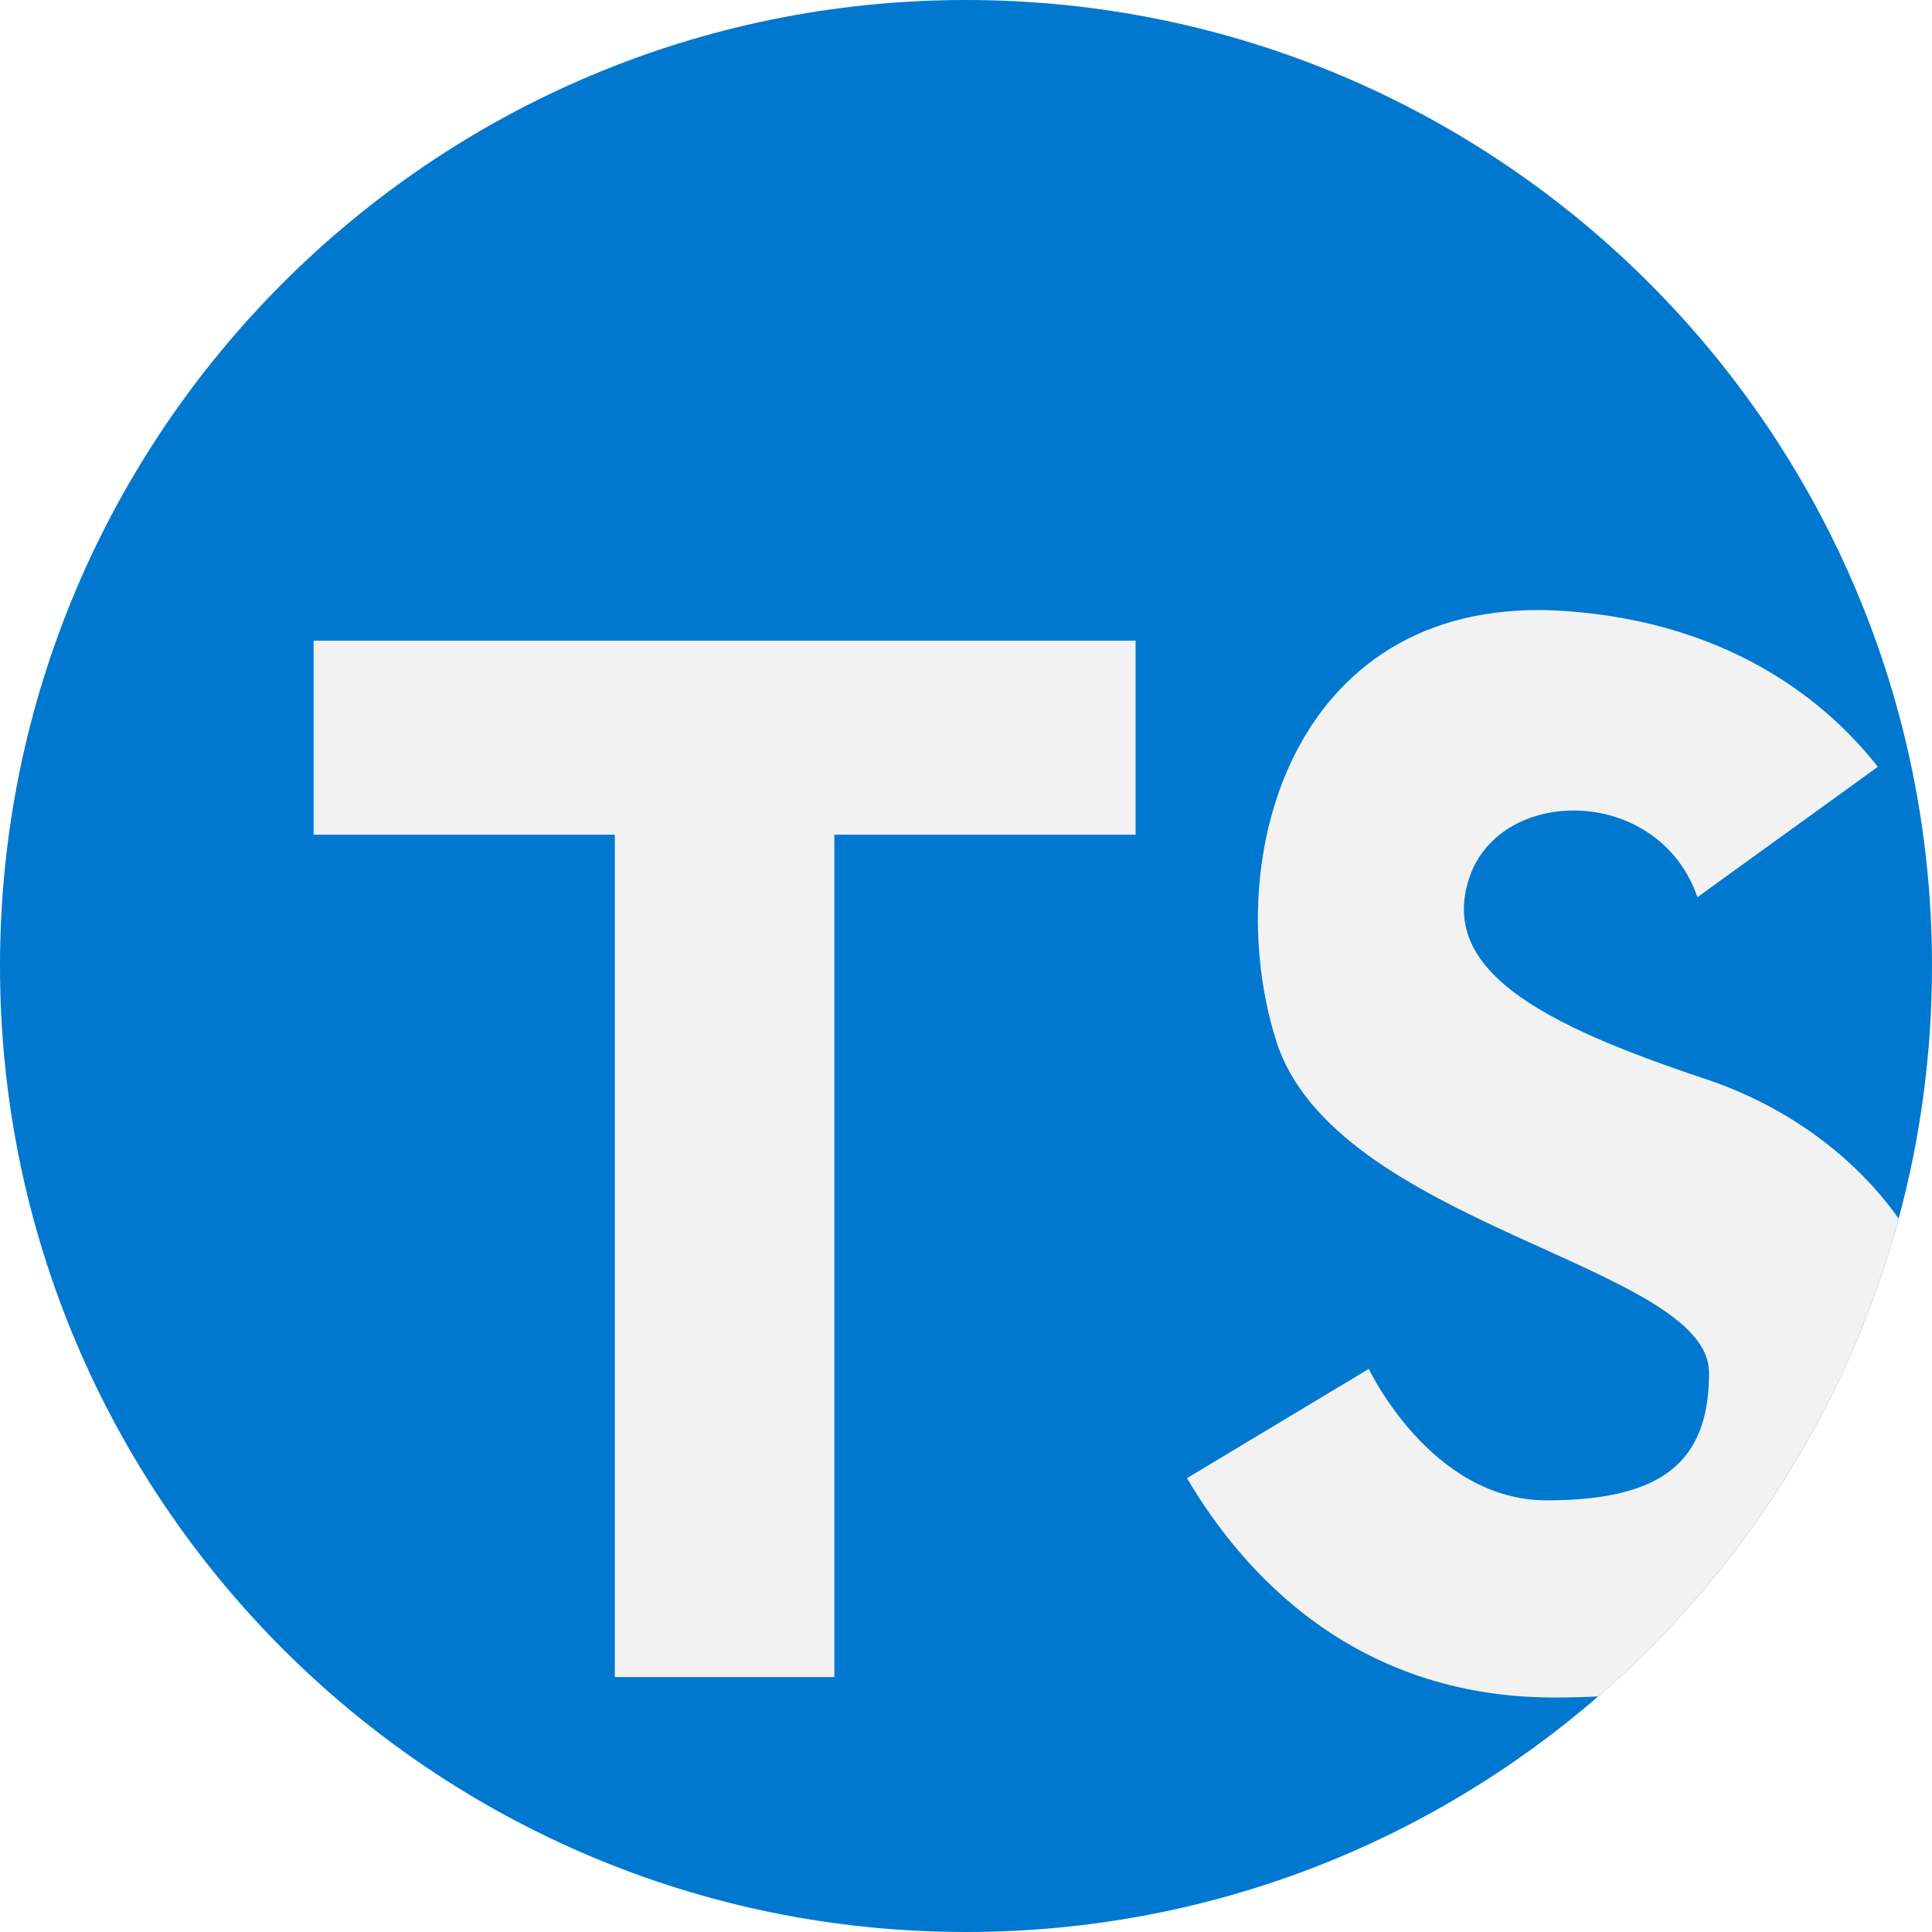
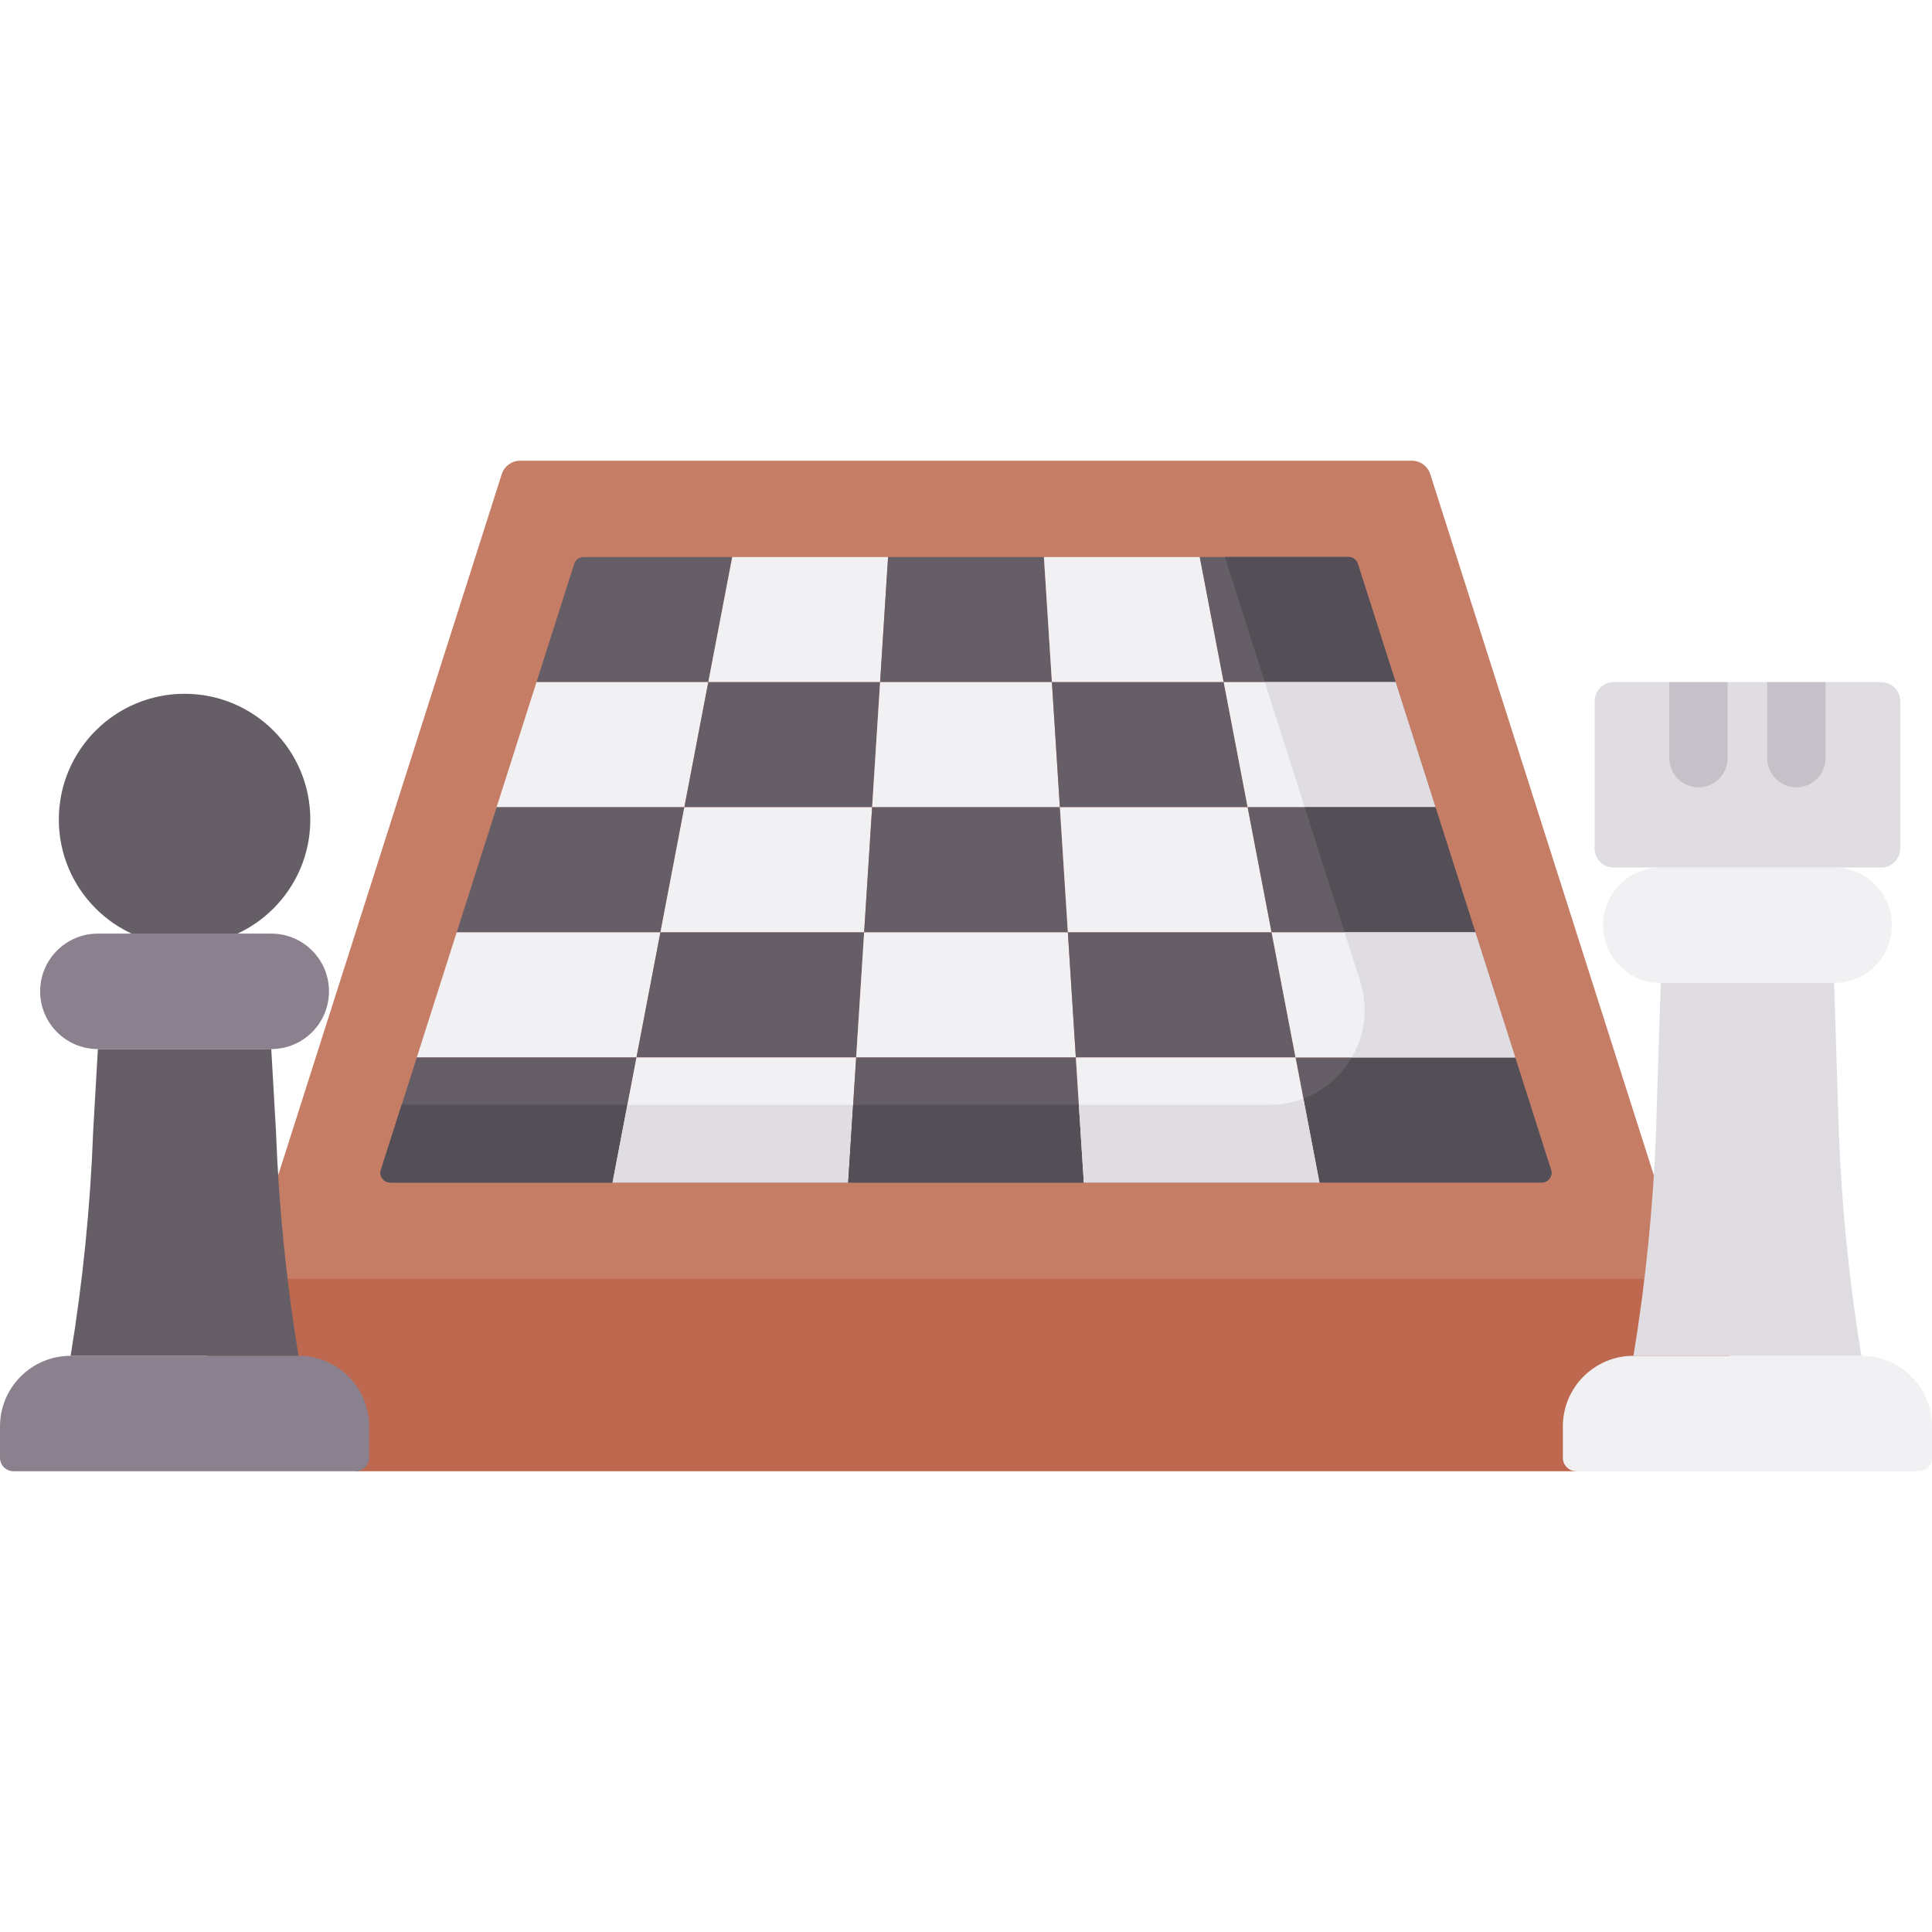
- <svg xmlns="http://www.w3.org/2000/svg" version="1.1" x="0" y="0" viewBox="0 0 512 512" style="enable-background:new 0 0 512 512" xml:space="preserve">
-   <path fill="#0078CF" d="M512,256c0,23.155-3.072,45.599-8.84,66.936c-13.479,49.894-41.66,93.748-79.621,126.631  C378.64,488.469,320.073,512,256,512C114.615,512,0,397.385,0,256S114.615,0,256,0S512,114.615,512,256z" />
+ <svg xmlns="http://www.w3.org/2000/svg" id="Capa_1" enable-background="new 0 0 512 512" height="512" viewBox="0 0 512 512" width="512">
  <g>
-     <path fill="#F2F2F2" d="M503.16,322.936c-13.479,49.894-41.66,93.748-79.621,126.631c-3.709,0.199-7.586,0.293-11.609,0.293   c-53.154,0-82.693-33.217-97.374-58.138l48.191-28.954c0,0,16.394,34.837,47.125,34.837c30.741,0,43.039-10.25,43.039-33.813   c0-28.693-99.391-38.933-114.761-88.116c-15.37-49.183,5.12-118.868,76.852-113.737c44.826,3.197,70.04,25.213,82.651,41.273   l-47.815,34.544c-10.25-29.706-52.255-29.706-60.458-5.12c-8.192,24.597,19.466,38.933,62.506,53.279   C473.997,293.282,491.781,306.876,503.16,322.936z" />
-     <polygon fill="#F2F2F2" points="300.943,169.786 83.106,169.786 83.106,221.202 162.935,221.202 162.935,444.45   221.115,444.45 221.115,221.202 300.943,221.202" />
+     <path d="m435.792 322.986h-359.584l-27.295 31.64 45.33 35.273h323.514l42.38-27.731z" fill="#be694f" />
+     <circle cx="48.913" cy="217.185" fill="#665e66" r="33.323" />
+     <path d="m54.159 338.902h403.683l-19.554-27.428-59.255-185.817c-.675-2.118-2.643-3.556-4.866-3.556h-236.334c-2.223 0-4.191 1.438-4.866 3.556l-59.254 185.817z" fill="#c67d66" />
+     <path d="m408.58 313.385h-58.911c-2.114-11.051-4.229-22.102-6.343-33.154h58.217c3.166 9.929 6.332 19.857 9.499 29.786.53 1.667-.713 3.368-2.462 3.368z" fill="#665e66" />
+     <path d="m411.041 310.018c-5.629-17.653-43.701-137.038-51.215-160.602-.341-1.071-1.337-1.798-2.461-1.798h-32.75c8.266 25.922 28.491 89.344 35.719 112.01.035.11.07.221.106.331 5.179 16.239-6.939 32.822-23.984 32.822h-230.001c-1.832 5.745-3.664 11.491-5.496 17.236-.531 1.666.712 3.367 2.461 3.367h305.161c1.748.001 2.991-1.7 2.46-3.366z" fill="#544f57" />
+     <path d="m187.705 180.771h-45.53c3.333-10.452 6.666-20.904 9.999-31.355.342-1.071 1.337-1.798 2.461-1.798h39.414c-2.115 11.051-4.23 22.102-6.344 33.153z" fill="#665e66" />
+     <path d="m233.235 180.771c-15.177 0-30.353 0-45.53 0 2.114-11.051 4.229-22.102 6.343-33.153h41.301c-.704 11.051-1.409 22.102-2.114 33.153z" fill="#f1f1f4" />
+     <path d="m278.765 180.771c-15.177 0-30.353 0-45.53 0 .705-11.051 1.41-22.102 2.114-33.153h41.301c.705 11.051 1.41 22.102 2.115 33.153z" fill="#665e66" />
+     <path d="m324.295 180.771c-15.177 0-30.353 0-45.53 0-.705-11.051-1.41-22.102-2.114-33.153h41.301c2.114 11.051 4.229 22.102 6.343 33.153z" fill="#f1f1f4" />
+     <path d="m369.825 180.771h-45.53c-2.114-11.051-4.229-22.102-6.343-33.153h39.414c1.124 0 2.119.727 2.461 1.798 3.332 10.452 6.665 20.903 9.998 31.355z" fill="#665e66" />
+     <path d="m369.825 180.771c-3.333-10.452-6.666-20.904-9.999-31.355-.341-1.071-1.337-1.798-2.461-1.798h-32.75c2.6 8.153 6.383 20.016 10.572 33.153z" fill="#544f57" />
+     <path d="m181.361 213.925c-16.586 0-33.173 0-49.759 0 3.524-11.051 7.048-22.102 10.572-33.154h45.53c-2.114 11.051-4.228 22.102-6.343 33.154z" fill="#f1f1f4" />
+     <path d="m231.12 213.925c-16.586 0-33.173 0-49.759 0 2.115-11.051 4.229-22.102 6.343-33.153h45.53c-.704 11.05-1.409 22.101-2.114 33.153z" fill="#665e66" />
+     <path d="m280.88 213.925c-16.586 0-33.173 0-49.759 0 .705-11.051 1.41-22.102 2.114-33.154h45.53c.705 11.051 1.41 22.102 2.115 33.154z" fill="#f1f1f4" />
+     <path d="m330.639 213.925c-16.586 0-33.173 0-49.759 0-.705-11.051-1.41-22.102-2.115-33.154h45.53c2.115 11.051 4.229 22.102 6.344 33.154z" fill="#665e66" />
+     <path d="m380.398 213.925c-16.586 0-33.173 0-49.759 0-2.114-11.051-4.229-22.102-6.343-33.153h45.53c3.524 11.05 7.048 22.101 10.572 33.153z" fill="#f1f1f4" />
+     <path d="m345.761 213.925h34.637c-1.762-5.526-3.524-11.051-5.286-16.577s-3.524-11.051-5.286-16.577h-34.637c3.394 10.646 7.056 22.129 10.572 33.154z" fill="#dfdde2" />
+     <path d="m175.018 247.078c-17.996 0-35.992 0-53.988 0 3.524-11.051 7.048-22.102 10.572-33.153h49.759c-2.114 11.051-4.229 22.102-6.343 33.153z" fill="#665e66" />
+     <path d="m229.006 247.078c-17.996 0-35.992 0-53.988 0 2.114-11.051 4.229-22.102 6.343-33.153h49.759c-.704 11.051-1.409 22.102-2.114 33.153z" fill="#f1f1f4" />
+     <path d="m282.994 247.078c-17.996 0-35.992 0-53.988 0 .705-11.051 1.41-22.102 2.114-33.153h49.759c.705 11.051 1.41 22.102 2.115 33.153z" fill="#665e66" />
+     <path d="m336.982 247.078c-17.996 0-35.992 0-53.988 0-.705-11.051-1.41-22.102-2.114-33.153h49.759c2.114 11.051 4.229 22.102 6.343 33.153z" fill="#f1f1f4" />
+     <path d="m390.97 247.078c-17.996 0-35.992 0-53.988 0-2.115-11.051-4.229-22.102-6.343-33.153h49.759c3.524 11.051 7.048 22.102 10.572 33.153z" fill="#665e66" />
+     <path d="m380.398 213.925c-11.546 0-23.091 0-34.637 0 3.89 12.197 7.6 23.833 10.572 33.153h34.637c-3.524-11.051-7.048-22.102-10.572-33.153z" fill="#544f57" />
+     <path d="m168.674 280.232c-19.406 0-38.811 0-58.217 0 3.524-11.051 7.048-22.102 10.572-33.154h53.988c-2.114 11.051-4.228 22.102-6.343 33.154z" fill="#f1f1f4" />
+     <path d="m226.891 280.232c-19.406 0-38.811 0-58.217 0 2.114-11.051 4.229-22.102 6.343-33.153h53.988c-.704 11.05-1.409 22.101-2.114 33.153z" fill="#665e66" />
+     <path d="m285.108 280.232c-19.406 0-38.811 0-58.217 0 .705-11.051 1.41-22.102 2.115-33.153h53.988c.705 11.05 1.41 22.101 2.114 33.153z" fill="#f1f1f4" />
+     <path d="m343.326 280.232c-19.406 0-38.811 0-58.217 0-.705-11.051-1.41-22.102-2.114-33.153h53.988c2.114 11.05 4.228 22.101 6.343 33.153z" fill="#665e66" />
+     <path d="m401.543 280.232c-19.406 0-38.811 0-58.217 0-2.114-11.051-4.229-22.102-6.343-33.153h53.988c3.523 11.05 7.047 22.101 10.572 33.153z" fill="#f1f1f4" />
+     <path d="m401.543 280.232c-1.762-5.526-3.524-11.051-5.286-16.577l-5.286-16.577h-34.637c1.566 4.912 2.928 9.181 4.002 12.55.035.11.07.221.106.331 2.289 7.177 1.198 14.422-2.203 20.272 14.434.001 28.869.001 43.304.001z" fill="#dfdde2" />
+     <path d="m162.331 313.385h-58.911c-1.749 0-2.992-1.701-2.461-3.367 3.166-9.929 6.332-19.858 9.499-29.786h58.217c-2.115 11.051-4.23 22.102-6.344 33.153z" fill="#665e66" />
+     <path d="m106.455 292.782c-1.832 5.745-3.664 11.491-5.496 17.236-.083.26-.123.522-.124.777-.002.409.095.803.27 1.155.011.022.022.044.034.066.127.238.291.456.485.644.176.171.378.318.599.434.044.023.089.045.135.066.321.145.679.226 1.062.226h58.911c1.314-6.868 2.628-13.736 3.942-20.604z" fill="#544f57" />
+     <path d="m224.777 313.385c-20.815 0-41.631 0-62.446 0 2.114-11.051 4.229-22.102 6.343-33.154h58.217c-.704 11.052-1.409 22.103-2.114 33.154z" fill="#f1f1f4" />
+     <path d="m166.273 292.782c-1.314 6.868-2.628 13.736-3.942 20.604h62.446c.438-6.868.876-13.736 1.314-20.604z" fill="#dfdde2" />
+     <path d="m287.223 313.385c-20.815 0-41.631 0-62.446 0 .705-11.051 1.41-22.102 2.114-33.154h58.217c.705 11.052 1.41 22.103 2.115 33.154z" fill="#665e66" />
+     <path d="m226.091 292.782c-.438 6.868-.876 13.736-1.314 20.604h62.446c-.438-6.868-.876-13.736-1.314-20.604z" fill="#544f57" />
+     <path d="m349.669 313.385c-20.815 0-41.631 0-62.446 0-.705-11.051-1.41-22.102-2.114-33.154h58.217c2.114 11.052 4.229 22.103 6.343 33.154z" fill="#f1f1f4" />
+     <path d="m336.457 292.782h-50.548c.438 6.868.876 13.736 1.314 20.604h62.446c-1.418-7.41-2.836-14.82-4.254-22.231-2.76 1.047-5.773 1.627-8.958 1.627z" fill="#dfdde2" />
+     <path d="m94.243 389.899h-90.66c-1.979 0-3.583-1.604-3.583-3.583v-8.3c0-10.335 8.378-18.713 18.713-18.713h60.4c10.335 0 18.713 8.378 18.713 18.713v8.3c0 1.979-1.604 3.583-3.583 3.583z" fill="#8b818e" />
+     <path d="m71.888 278.014h-45.95c-8.449 0-15.298-6.849-15.298-15.298 0-8.449 6.849-15.298 15.298-15.298h45.951c8.449 0 15.298 6.849 15.298 15.298-.001 8.449-6.85 15.298-15.299 15.298z" fill="#8b818e" />
+     <path d="m79.113 359.303h-60.4c3.244-19.705 5.242-39.595 5.98-59.552l1.245-21.737h45.951l1.245 21.737c.738 19.956 2.735 39.847 5.979 59.552z" fill="#665e66" />
+     <path d="m417.757 389.899h90.66c1.979 0 3.583-1.604 3.583-3.583v-8.3c0-10.335-8.378-18.713-18.713-18.713h-60.4c-10.335 0-18.713 8.378-18.713 18.713v8.3c0 1.979 1.604 3.583 3.583 3.583z" fill="#f1f1f4" />
+     <path d="m440.112 260.501h45.951c8.449 0 15.298-6.849 15.298-15.298 0-8.449-6.849-15.298-15.298-15.298h-45.951c-8.449 0-15.298 6.849-15.298 15.298 0 8.448 6.849 15.298 15.298 15.298z" fill="#f1f1f4" />
+     <path d="m432.887 359.303h60.4c-3.244-19.705-5.242-39.595-5.98-59.552l-1.245-39.25h-45.951l-1.245 39.25c-.738 19.956-2.735 39.847-5.979 59.552z" fill="#dfdde2" />
+     <path d="m498.543 229.905h-70.912c-2.787 0-5.046-2.259-5.046-5.046v-39.042c0-2.787 2.259-5.046 5.046-5.046h70.912c2.787 0 5.046 2.259 5.046 5.046v39.042c0 2.787-2.259 5.046-5.046 5.046z" fill="#dfdde2" />
+     <g fill="#c6c1c8">
+       <path d="m468.332 180.771v20.157c0 4.267 3.459 7.726 7.726 7.726s7.726-3.459 7.726-7.726v-20.157z" />
+       <path d="m450.115 208.654c4.267 0 7.726-3.459 7.726-7.726v-20.157h-15.453v20.157c.001 4.267 3.46 7.726 7.727 7.726z" />
+     </g>
  </g>
</svg>
